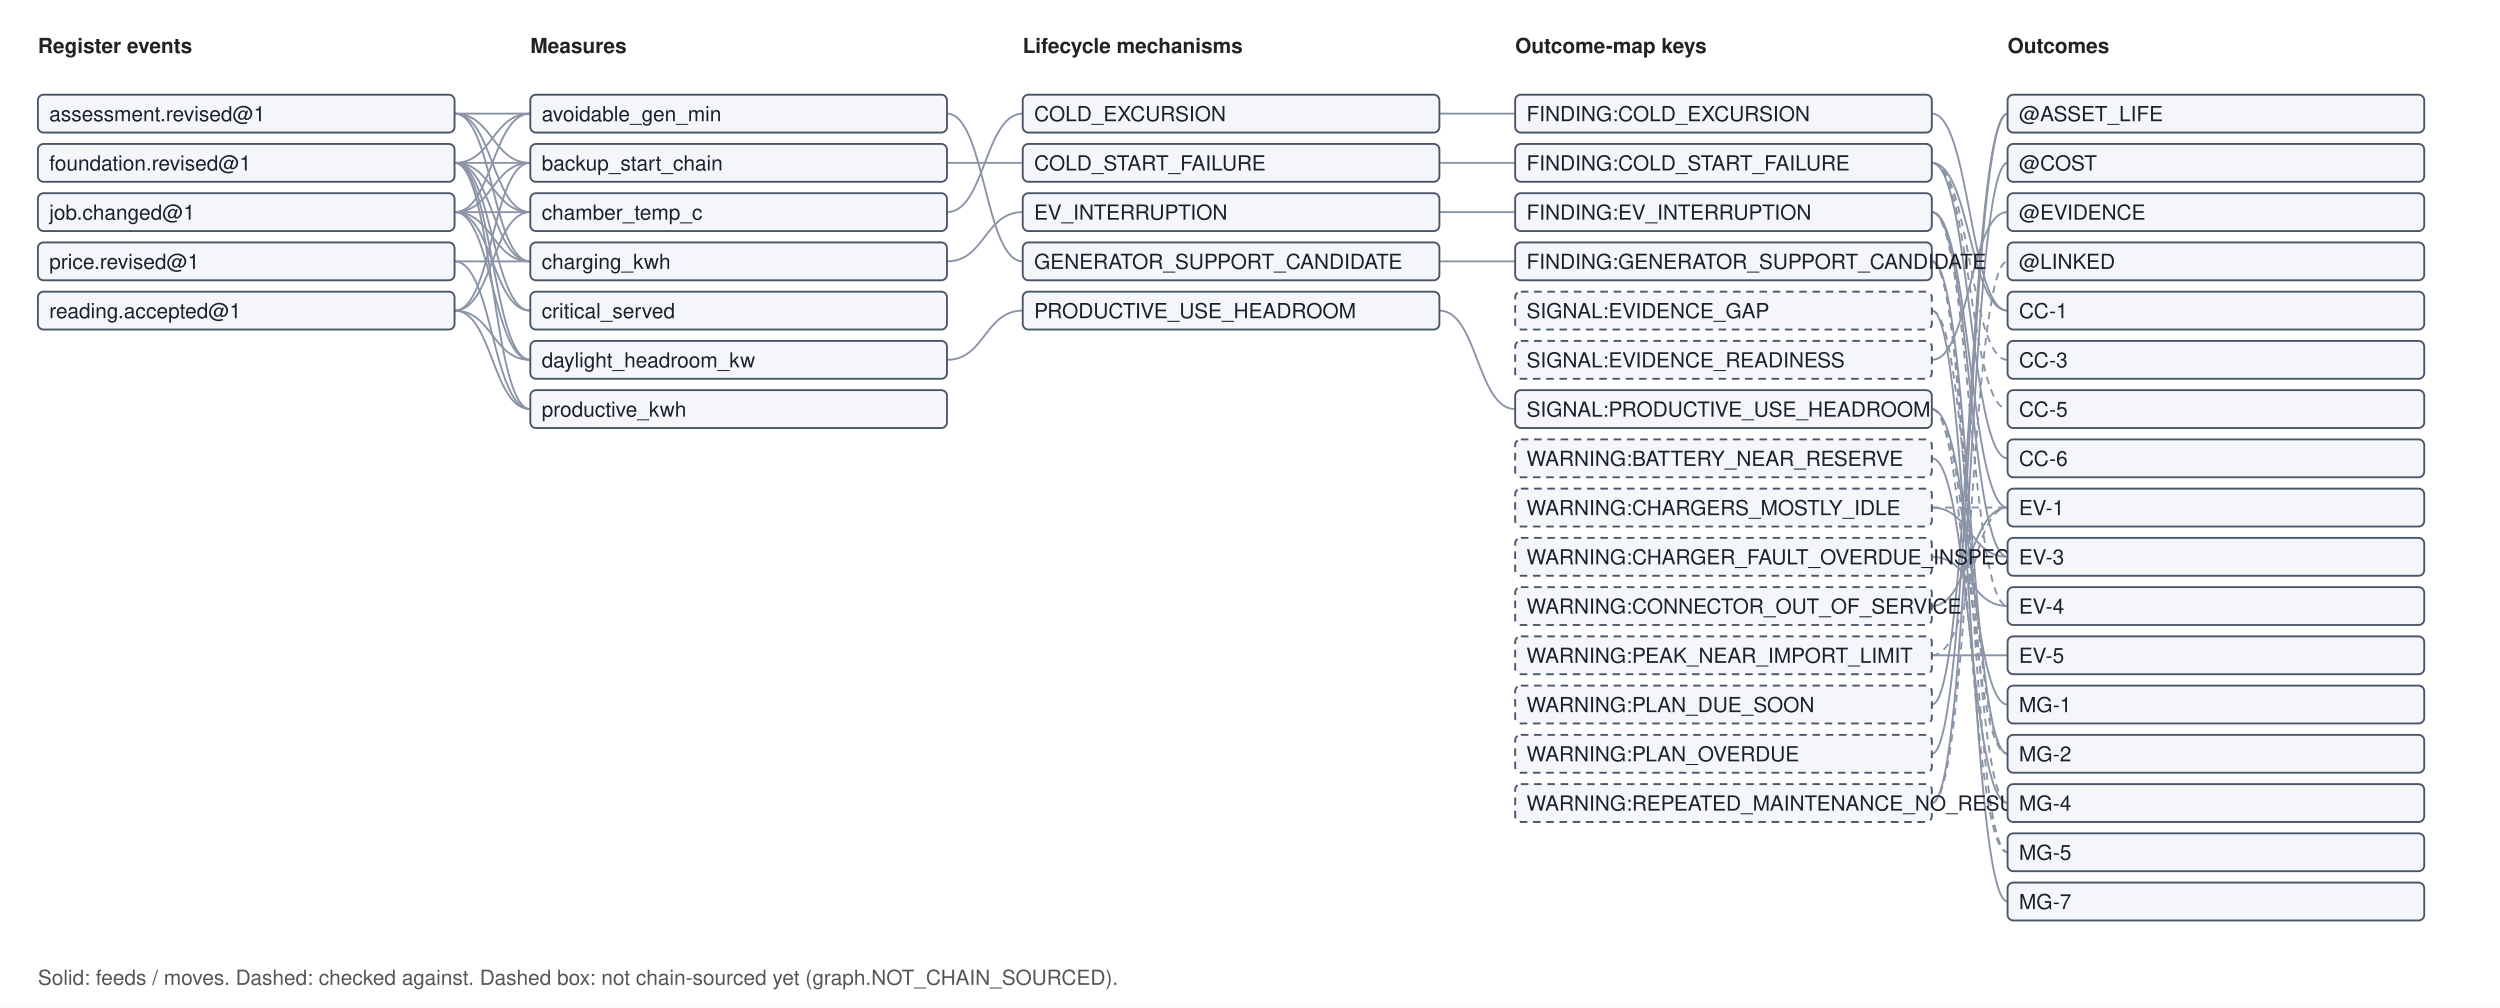
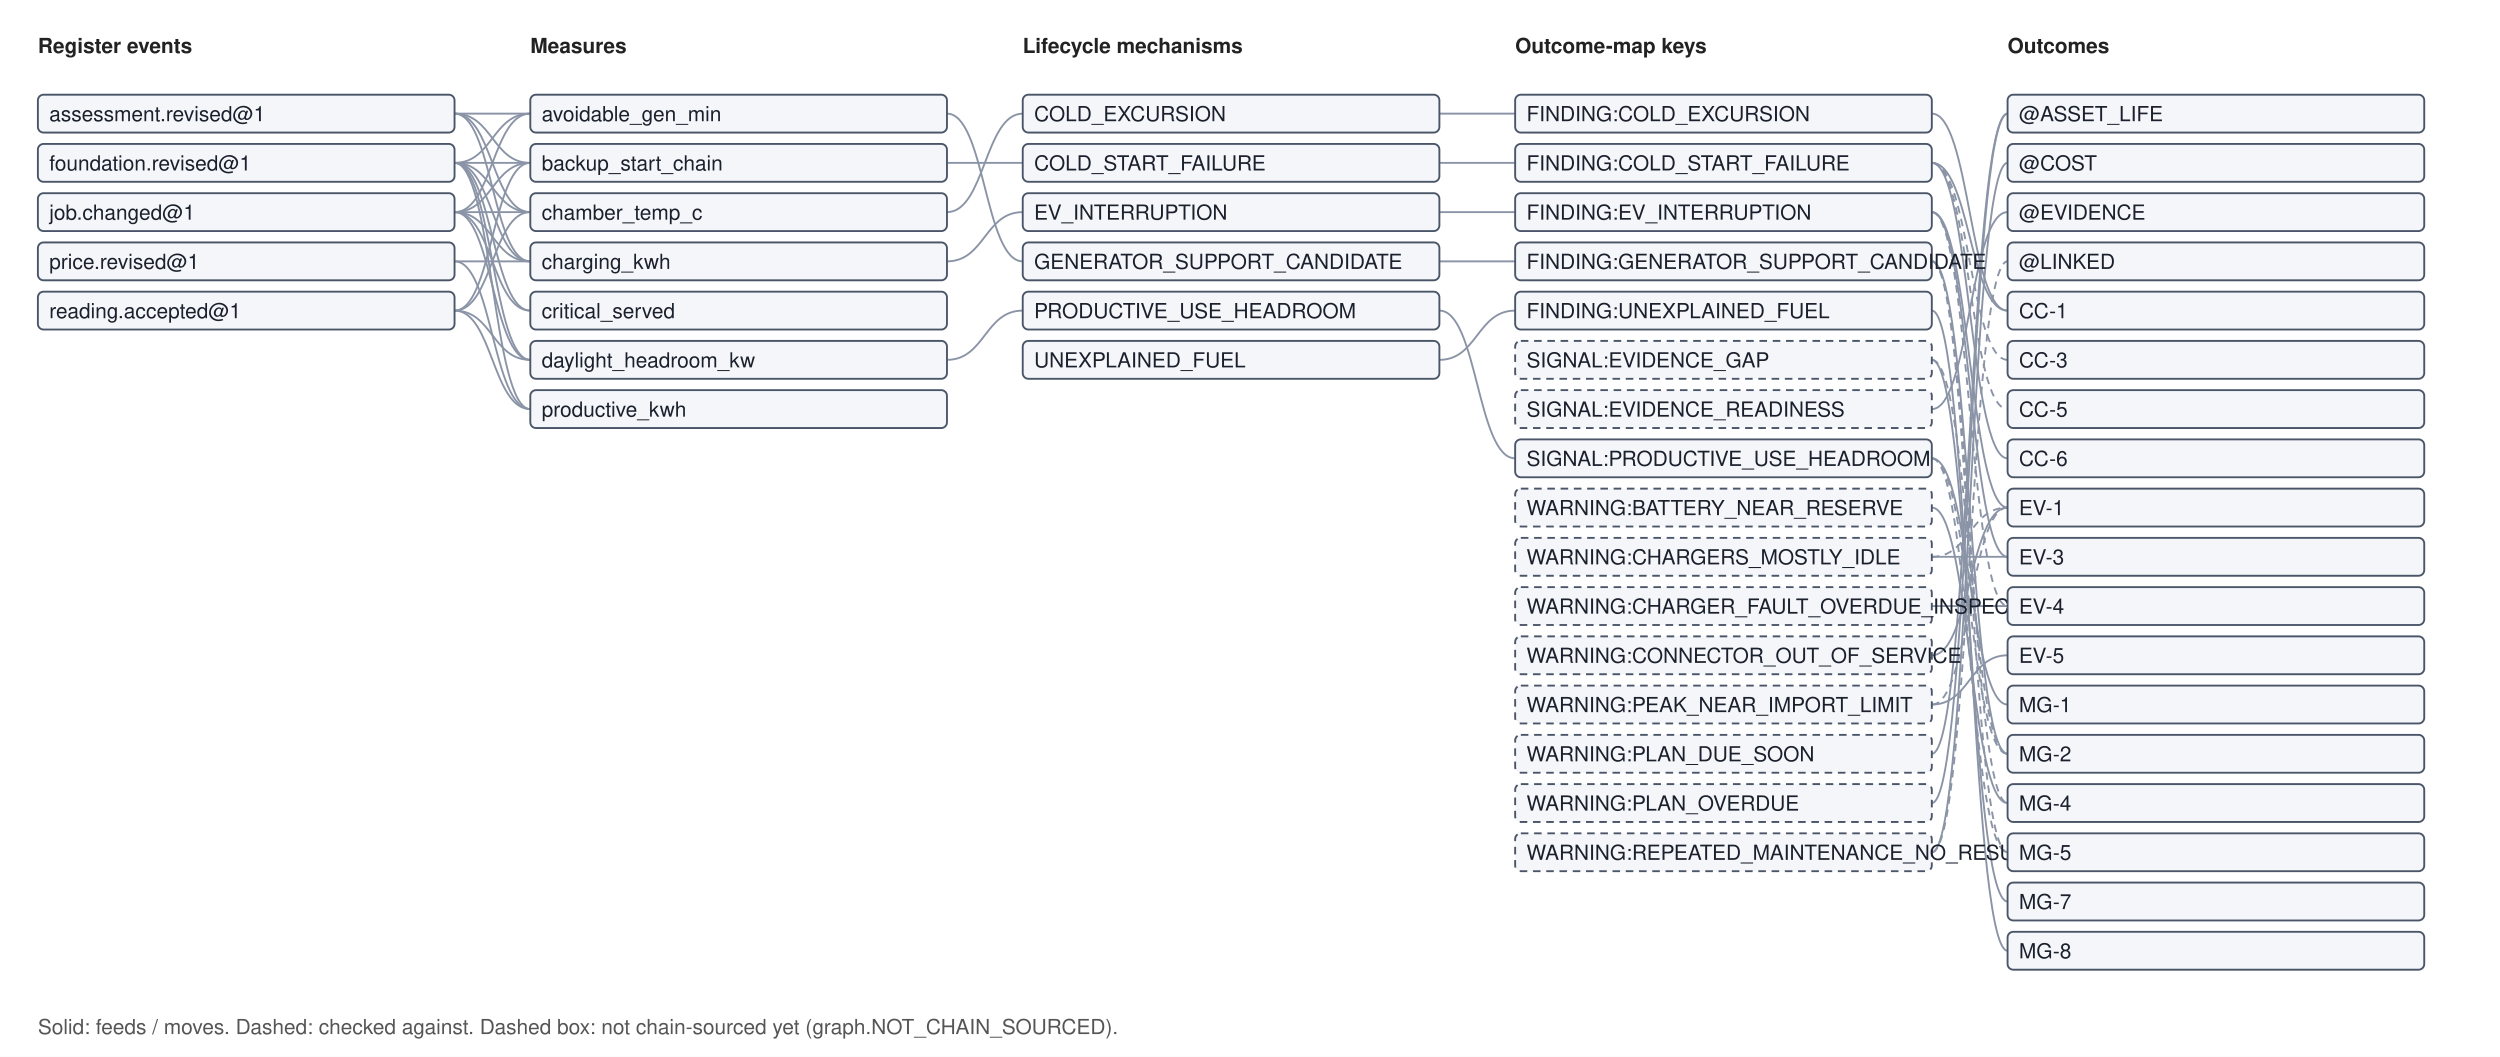
- <svg xmlns="http://www.w3.org/2000/svg" viewBox="0 0 1320 532" width="1320" height="532" font-family="Helvetica, Arial, sans-serif" font-size="11">
-   <rect x="0" y="0" width="1320" height="532" fill="#ffffff" />
-   <text x="20" y="520" fill="#555">Solid: feeds / moves. Dashed: checked against. Dashed box: not chain-sourced yet (graph.NOT_CHAIN_SOURCED).</text>
+ <svg xmlns="http://www.w3.org/2000/svg" viewBox="0 0 1320 558" width="1320" height="558" font-family="Helvetica, Arial, sans-serif" font-size="11">
+   <rect x="0" y="0" width="1320" height="558" fill="#ffffff" />
+   <text x="20" y="546" fill="#555">Solid: feeds / moves. Dashed: checked against. Dashed box: not chain-sourced yet (graph.NOT_CHAIN_SOURCED).</text>
  <text x="20" y="28" font-weight="bold" fill="#222">Register events</text>
  <text x="280" y="28" font-weight="bold" fill="#222">Measures</text>
  <text x="540" y="28" font-weight="bold" fill="#222">Lifecycle mechanisms</text>
  <text x="800" y="28" font-weight="bold" fill="#222">Outcome-map keys</text>
  <text x="1060" y="28" font-weight="bold" fill="#222">Outcomes</text>
  <path d="M240,60 C260,60 260,60 280,60" fill="none" stroke="#8a94a6" />
  <path d="M240,60 C260,60 260,86 280,86" fill="none" stroke="#8a94a6" />
  <path d="M240,60 C260,60 260,112 280,112" fill="none" stroke="#8a94a6" />
  <path d="M240,60 C260,60 260,138 280,138" fill="none" stroke="#8a94a6" />
  <path d="M240,86 C260,86 260,60 280,60" fill="none" stroke="#8a94a6" />
  <path d="M240,86 C260,86 260,86 280,86" fill="none" stroke="#8a94a6" />
  <path d="M240,86 C260,86 260,112 280,112" fill="none" stroke="#8a94a6" />
  <path d="M240,86 C260,86 260,138 280,138" fill="none" stroke="#8a94a6" />
  <path d="M240,86 C260,86 260,164 280,164" fill="none" stroke="#8a94a6" />
  <path d="M240,86 C260,86 260,190 280,190" fill="none" stroke="#8a94a6" />
  <path d="M240,86 C260,86 260,216 280,216" fill="none" stroke="#8a94a6" />
  <path d="M240,112 C260,112 260,60 280,60" fill="none" stroke="#8a94a6" />
  <path d="M240,112 C260,112 260,86 280,86" fill="none" stroke="#8a94a6" />
  <path d="M240,112 C260,112 260,112 280,112" fill="none" stroke="#8a94a6" />
  <path d="M240,112 C260,112 260,138 280,138" fill="none" stroke="#8a94a6" />
  <path d="M240,112 C260,112 260,164 280,164" fill="none" stroke="#8a94a6" />
  <path d="M240,112 C260,112 260,190 280,190" fill="none" stroke="#8a94a6" />
  <path d="M1020,60 C1040,60 1040,164 1060,164" fill="none" stroke="#8a94a6" />
  <path d="M1020,86 C1040,86 1040,164 1060,164" fill="none" stroke="#8a94a6" />
  <path d="M1020,86 C1040,86 1040,190 1060,190" fill="none" stroke="#8a94a6" stroke-dasharray="4 3" />
  <path d="M1020,86 C1040,86 1040,216 1060,216" fill="none" stroke="#8a94a6" stroke-dasharray="4 3" />
  <path d="M1020,86 C1040,86 1040,242 1060,242" fill="none" stroke="#8a94a6" />
  <path d="M1020,112 C1040,112 1040,268 1060,268" fill="none" stroke="#8a94a6" />
  <path d="M1020,112 C1040,112 1040,294 1060,294" fill="none" stroke="#8a94a6" />
  <path d="M1020,112 C1040,112 1040,320 1060,320" fill="none" stroke="#8a94a6" stroke-dasharray="4 3" />
  <path d="M1020,138 C1040,138 1040,398 1060,398" fill="none" stroke="#8a94a6" />
  <path d="M1020,138 C1040,138 1040,424 1060,424" fill="none" stroke="#8a94a6" stroke-dasharray="4 3" />
  <path d="M1020,138 C1040,138 1040,450 1060,450" fill="none" stroke="#8a94a6" stroke-dasharray="4 3" />
-   <path d="M1020,164 C1040,164 1040,398 1060,398" fill="none" stroke="#8a94a6" stroke-dasharray="4 3" />
-   <path d="M1020,164 C1040,164 1040,476 1060,476" fill="none" stroke="#8a94a6" />
-   <path d="M1020,190 C1040,190 1040,112 1060,112" fill="none" stroke="#8a94a6" />
-   <path d="M1020,216 C1040,216 1040,372 1060,372" fill="none" stroke="#8a94a6" />
-   <path d="M1020,216 C1040,216 1040,398 1060,398" fill="none" stroke="#8a94a6" stroke-dasharray="4 3" />
-   <path d="M1020,216 C1040,216 1040,450 1060,450" fill="none" stroke="#8a94a6" stroke-dasharray="4 3" />
-   <path d="M1020,242 C1040,242 1040,424 1060,424" fill="none" stroke="#8a94a6" />
-   <path d="M1020,268 C1040,268 1040,268 1060,268" fill="none" stroke="#8a94a6" stroke-dasharray="4 3" />
-   <path d="M1020,268 C1040,268 1040,294 1060,294" fill="none" stroke="#8a94a6" />
-   <path d="M1020,294 C1040,294 1040,320 1060,320" fill="none" stroke="#8a94a6" />
-   <path d="M1020,320 C1040,320 1040,268 1060,268" fill="none" stroke="#8a94a6" />
-   <path d="M1020,346 C1040,346 1040,268 1060,268" fill="none" stroke="#8a94a6" stroke-dasharray="4 3" />
-   <path d="M1020,346 C1040,346 1040,346 1060,346" fill="none" stroke="#8a94a6" />
-   <path d="M1020,372 C1040,372 1040,60 1060,60" fill="none" stroke="#8a94a6" />
+   <path d="M1020,164 C1040,164 1040,502 1060,502" fill="none" stroke="#8a94a6" />
+   <path d="M1020,190 C1040,190 1040,398 1060,398" fill="none" stroke="#8a94a6" stroke-dasharray="4 3" />
+   <path d="M1020,190 C1040,190 1040,476 1060,476" fill="none" stroke="#8a94a6" />
+   <path d="M1020,216 C1040,216 1040,112 1060,112" fill="none" stroke="#8a94a6" />
+   <path d="M1020,242 C1040,242 1040,372 1060,372" fill="none" stroke="#8a94a6" />
+   <path d="M1020,242 C1040,242 1040,398 1060,398" fill="none" stroke="#8a94a6" stroke-dasharray="4 3" />
+   <path d="M1020,242 C1040,242 1040,450 1060,450" fill="none" stroke="#8a94a6" stroke-dasharray="4 3" />
+   <path d="M1020,268 C1040,268 1040,424 1060,424" fill="none" stroke="#8a94a6" />
+   <path d="M1020,294 C1040,294 1040,268 1060,268" fill="none" stroke="#8a94a6" stroke-dasharray="4 3" />
+   <path d="M1020,294 C1040,294 1040,294 1060,294" fill="none" stroke="#8a94a6" />
+   <path d="M1020,320 C1040,320 1040,320 1060,320" fill="none" stroke="#8a94a6" />
+   <path d="M1020,346 C1040,346 1040,268 1060,268" fill="none" stroke="#8a94a6" />
+   <path d="M1020,372 C1040,372 1040,268 1060,268" fill="none" stroke="#8a94a6" stroke-dasharray="4 3" />
+   <path d="M1020,372 C1040,372 1040,346 1060,346" fill="none" stroke="#8a94a6" />
  <path d="M1020,398 C1040,398 1040,60 1060,60" fill="none" stroke="#8a94a6" />
-   <path d="M1020,424 C1040,424 1040,86 1060,86" fill="none" stroke="#8a94a6" />
-   <path d="M1020,424 C1040,424 1040,138 1060,138" fill="none" stroke="#8a94a6" stroke-dasharray="4 3" />
+   <path d="M1020,424 C1040,424 1040,60 1060,60" fill="none" stroke="#8a94a6" />
+   <path d="M1020,450 C1040,450 1040,86 1060,86" fill="none" stroke="#8a94a6" />
+   <path d="M1020,450 C1040,450 1040,138 1060,138" fill="none" stroke="#8a94a6" stroke-dasharray="4 3" />
  <path d="M500,60 C520,60 520,138 540,138" fill="none" stroke="#8a94a6" />
  <path d="M500,86 C520,86 520,86 540,86" fill="none" stroke="#8a94a6" />
  <path d="M500,112 C520,112 520,60 540,60" fill="none" stroke="#8a94a6" />
  <path d="M500,138 C520,138 520,112 540,112" fill="none" stroke="#8a94a6" />
  <path d="M500,190 C520,190 520,164 540,164" fill="none" stroke="#8a94a6" />
  <path d="M760,60 C780,60 780,60 800,60" fill="none" stroke="#8a94a6" />
  <path d="M760,86 C780,86 780,86 800,86" fill="none" stroke="#8a94a6" />
  <path d="M760,112 C780,112 780,112 800,112" fill="none" stroke="#8a94a6" />
  <path d="M760,138 C780,138 780,138 800,138" fill="none" stroke="#8a94a6" />
-   <path d="M760,164 C780,164 780,216 800,216" fill="none" stroke="#8a94a6" />
+   <path d="M760,164 C780,164 780,242 800,242" fill="none" stroke="#8a94a6" />
+   <path d="M760,190 C780,190 780,164 800,164" fill="none" stroke="#8a94a6" />
  <path d="M240,138 C260,138 260,138 280,138" fill="none" stroke="#8a94a6" />
  <path d="M240,138 C260,138 260,216 280,216" fill="none" stroke="#8a94a6" />
  <path d="M240,164 C260,164 260,86 280,86" fill="none" stroke="#8a94a6" />
  <path d="M240,164 C260,164 260,112 280,112" fill="none" stroke="#8a94a6" />
  <path d="M240,164 C260,164 260,190 280,190" fill="none" stroke="#8a94a6" />
  <path d="M240,164 C260,164 260,216 280,216" fill="none" stroke="#8a94a6" />
  <rect x="20" y="50" width="220" height="20" rx="3" fill="#f4f6fa" stroke="#4a5568" />
  <text x="26" y="64" fill="#1a202c">assessment.revised@1</text>
  <rect x="20" y="76" width="220" height="20" rx="3" fill="#f4f6fa" stroke="#4a5568" />
  <text x="26" y="90" fill="#1a202c">foundation.revised@1</text>
  <rect x="20" y="102" width="220" height="20" rx="3" fill="#f4f6fa" stroke="#4a5568" />
  <text x="26" y="116" fill="#1a202c">job.changed@1</text>
  <rect x="20" y="128" width="220" height="20" rx="3" fill="#f4f6fa" stroke="#4a5568" />
  <text x="26" y="142" fill="#1a202c">price.revised@1</text>
  <rect x="20" y="154" width="220" height="20" rx="3" fill="#f4f6fa" stroke="#4a5568" />
  <text x="26" y="168" fill="#1a202c">reading.accepted@1</text>
  <rect x="280" y="50" width="220" height="20" rx="3" fill="#f4f6fa" stroke="#4a5568" />
  <text x="286" y="64" fill="#1a202c">avoidable_gen_min</text>
  <rect x="280" y="76" width="220" height="20" rx="3" fill="#f4f6fa" stroke="#4a5568" />
  <text x="286" y="90" fill="#1a202c">backup_start_chain</text>
  <rect x="280" y="102" width="220" height="20" rx="3" fill="#f4f6fa" stroke="#4a5568" />
  <text x="286" y="116" fill="#1a202c">chamber_temp_c</text>
  <rect x="280" y="128" width="220" height="20" rx="3" fill="#f4f6fa" stroke="#4a5568" />
  <text x="286" y="142" fill="#1a202c">charging_kwh</text>
  <rect x="280" y="154" width="220" height="20" rx="3" fill="#f4f6fa" stroke="#4a5568" />
  <text x="286" y="168" fill="#1a202c">critical_served</text>
  <rect x="280" y="180" width="220" height="20" rx="3" fill="#f4f6fa" stroke="#4a5568" />
  <text x="286" y="194" fill="#1a202c">daylight_headroom_kw</text>
  <rect x="280" y="206" width="220" height="20" rx="3" fill="#f4f6fa" stroke="#4a5568" />
  <text x="286" y="220" fill="#1a202c">productive_kwh</text>
  <rect x="540" y="50" width="220" height="20" rx="3" fill="#f4f6fa" stroke="#4a5568" />
  <text x="546" y="64" fill="#1a202c">COLD_EXCURSION</text>
  <rect x="540" y="76" width="220" height="20" rx="3" fill="#f4f6fa" stroke="#4a5568" />
  <text x="546" y="90" fill="#1a202c">COLD_START_FAILURE</text>
  <rect x="540" y="102" width="220" height="20" rx="3" fill="#f4f6fa" stroke="#4a5568" />
  <text x="546" y="116" fill="#1a202c">EV_INTERRUPTION</text>
  <rect x="540" y="128" width="220" height="20" rx="3" fill="#f4f6fa" stroke="#4a5568" />
  <text x="546" y="142" fill="#1a202c">GENERATOR_SUPPORT_CANDIDATE</text>
  <rect x="540" y="154" width="220" height="20" rx="3" fill="#f4f6fa" stroke="#4a5568" />
  <text x="546" y="168" fill="#1a202c">PRODUCTIVE_USE_HEADROOM</text>
+   <rect x="540" y="180" width="220" height="20" rx="3" fill="#f4f6fa" stroke="#4a5568" />
+   <text x="546" y="194" fill="#1a202c">UNEXPLAINED_FUEL</text>
  <rect x="800" y="50" width="220" height="20" rx="3" fill="#f4f6fa" stroke="#4a5568" />
  <text x="806" y="64" fill="#1a202c">FINDING:COLD_EXCURSION</text>
  <rect x="800" y="76" width="220" height="20" rx="3" fill="#f4f6fa" stroke="#4a5568" />
  <text x="806" y="90" fill="#1a202c">FINDING:COLD_START_FAILURE</text>
  <rect x="800" y="102" width="220" height="20" rx="3" fill="#f4f6fa" stroke="#4a5568" />
  <text x="806" y="116" fill="#1a202c">FINDING:EV_INTERRUPTION</text>
  <rect x="800" y="128" width="220" height="20" rx="3" fill="#f4f6fa" stroke="#4a5568" />
  <text x="806" y="142" fill="#1a202c">FINDING:GENERATOR_SUPPORT_CANDIDATE</text>
-   <rect x="800" y="154" width="220" height="20" rx="3" fill="#f4f6fa" stroke="#4a5568" stroke-dasharray="4 3" />
-   <text x="806" y="168" fill="#1a202c">SIGNAL:EVIDENCE_GAP</text>
+   <rect x="800" y="154" width="220" height="20" rx="3" fill="#f4f6fa" stroke="#4a5568" />
+   <text x="806" y="168" fill="#1a202c">FINDING:UNEXPLAINED_FUEL</text>
  <rect x="800" y="180" width="220" height="20" rx="3" fill="#f4f6fa" stroke="#4a5568" stroke-dasharray="4 3" />
-   <text x="806" y="194" fill="#1a202c">SIGNAL:EVIDENCE_READINESS</text>
-   <rect x="800" y="206" width="220" height="20" rx="3" fill="#f4f6fa" stroke="#4a5568" />
-   <text x="806" y="220" fill="#1a202c">SIGNAL:PRODUCTIVE_USE_HEADROOM</text>
-   <rect x="800" y="232" width="220" height="20" rx="3" fill="#f4f6fa" stroke="#4a5568" stroke-dasharray="4 3" />
-   <text x="806" y="246" fill="#1a202c">WARNING:BATTERY_NEAR_RESERVE</text>
+   <text x="806" y="194" fill="#1a202c">SIGNAL:EVIDENCE_GAP</text>
+   <rect x="800" y="206" width="220" height="20" rx="3" fill="#f4f6fa" stroke="#4a5568" stroke-dasharray="4 3" />
+   <text x="806" y="220" fill="#1a202c">SIGNAL:EVIDENCE_READINESS</text>
+   <rect x="800" y="232" width="220" height="20" rx="3" fill="#f4f6fa" stroke="#4a5568" />
+   <text x="806" y="246" fill="#1a202c">SIGNAL:PRODUCTIVE_USE_HEADROOM</text>
  <rect x="800" y="258" width="220" height="20" rx="3" fill="#f4f6fa" stroke="#4a5568" stroke-dasharray="4 3" />
-   <text x="806" y="272" fill="#1a202c">WARNING:CHARGERS_MOSTLY_IDLE</text>
+   <text x="806" y="272" fill="#1a202c">WARNING:BATTERY_NEAR_RESERVE</text>
  <rect x="800" y="284" width="220" height="20" rx="3" fill="#f4f6fa" stroke="#4a5568" stroke-dasharray="4 3" />
-   <text x="806" y="298" fill="#1a202c">WARNING:CHARGER_FAULT_OVERDUE_INSPECTION</text>
+   <text x="806" y="298" fill="#1a202c">WARNING:CHARGERS_MOSTLY_IDLE</text>
  <rect x="800" y="310" width="220" height="20" rx="3" fill="#f4f6fa" stroke="#4a5568" stroke-dasharray="4 3" />
-   <text x="806" y="324" fill="#1a202c">WARNING:CONNECTOR_OUT_OF_SERVICE</text>
+   <text x="806" y="324" fill="#1a202c">WARNING:CHARGER_FAULT_OVERDUE_INSPECTION</text>
  <rect x="800" y="336" width="220" height="20" rx="3" fill="#f4f6fa" stroke="#4a5568" stroke-dasharray="4 3" />
-   <text x="806" y="350" fill="#1a202c">WARNING:PEAK_NEAR_IMPORT_LIMIT</text>
+   <text x="806" y="350" fill="#1a202c">WARNING:CONNECTOR_OUT_OF_SERVICE</text>
  <rect x="800" y="362" width="220" height="20" rx="3" fill="#f4f6fa" stroke="#4a5568" stroke-dasharray="4 3" />
-   <text x="806" y="376" fill="#1a202c">WARNING:PLAN_DUE_SOON</text>
+   <text x="806" y="376" fill="#1a202c">WARNING:PEAK_NEAR_IMPORT_LIMIT</text>
  <rect x="800" y="388" width="220" height="20" rx="3" fill="#f4f6fa" stroke="#4a5568" stroke-dasharray="4 3" />
-   <text x="806" y="402" fill="#1a202c">WARNING:PLAN_OVERDUE</text>
+   <text x="806" y="402" fill="#1a202c">WARNING:PLAN_DUE_SOON</text>
  <rect x="800" y="414" width="220" height="20" rx="3" fill="#f4f6fa" stroke="#4a5568" stroke-dasharray="4 3" />
-   <text x="806" y="428" fill="#1a202c">WARNING:REPEATED_MAINTENANCE_NO_RESULT</text>
+   <text x="806" y="428" fill="#1a202c">WARNING:PLAN_OVERDUE</text>
+   <rect x="800" y="440" width="220" height="20" rx="3" fill="#f4f6fa" stroke="#4a5568" stroke-dasharray="4 3" />
+   <text x="806" y="454" fill="#1a202c">WARNING:REPEATED_MAINTENANCE_NO_RESULT</text>
  <rect x="1060" y="50" width="220" height="20" rx="3" fill="#f4f6fa" stroke="#4a5568" />
  <text x="1066" y="64" fill="#1a202c">@ASSET_LIFE</text>
  <rect x="1060" y="76" width="220" height="20" rx="3" fill="#f4f6fa" stroke="#4a5568" />
  <text x="1066" y="90" fill="#1a202c">@COST</text>
  <rect x="1060" y="102" width="220" height="20" rx="3" fill="#f4f6fa" stroke="#4a5568" />
  <text x="1066" y="116" fill="#1a202c">@EVIDENCE</text>
  <rect x="1060" y="128" width="220" height="20" rx="3" fill="#f4f6fa" stroke="#4a5568" />
  <text x="1066" y="142" fill="#1a202c">@LINKED</text>
  <rect x="1060" y="154" width="220" height="20" rx="3" fill="#f4f6fa" stroke="#4a5568" />
  <text x="1066" y="168" fill="#1a202c">CC-1</text>
  <rect x="1060" y="180" width="220" height="20" rx="3" fill="#f4f6fa" stroke="#4a5568" />
  <text x="1066" y="194" fill="#1a202c">CC-3</text>
  <rect x="1060" y="206" width="220" height="20" rx="3" fill="#f4f6fa" stroke="#4a5568" />
  <text x="1066" y="220" fill="#1a202c">CC-5</text>
  <rect x="1060" y="232" width="220" height="20" rx="3" fill="#f4f6fa" stroke="#4a5568" />
  <text x="1066" y="246" fill="#1a202c">CC-6</text>
  <rect x="1060" y="258" width="220" height="20" rx="3" fill="#f4f6fa" stroke="#4a5568" />
  <text x="1066" y="272" fill="#1a202c">EV-1</text>
  <rect x="1060" y="284" width="220" height="20" rx="3" fill="#f4f6fa" stroke="#4a5568" />
  <text x="1066" y="298" fill="#1a202c">EV-3</text>
  <rect x="1060" y="310" width="220" height="20" rx="3" fill="#f4f6fa" stroke="#4a5568" />
  <text x="1066" y="324" fill="#1a202c">EV-4</text>
  <rect x="1060" y="336" width="220" height="20" rx="3" fill="#f4f6fa" stroke="#4a5568" />
  <text x="1066" y="350" fill="#1a202c">EV-5</text>
  <rect x="1060" y="362" width="220" height="20" rx="3" fill="#f4f6fa" stroke="#4a5568" />
  <text x="1066" y="376" fill="#1a202c">MG-1</text>
  <rect x="1060" y="388" width="220" height="20" rx="3" fill="#f4f6fa" stroke="#4a5568" />
  <text x="1066" y="402" fill="#1a202c">MG-2</text>
  <rect x="1060" y="414" width="220" height="20" rx="3" fill="#f4f6fa" stroke="#4a5568" />
  <text x="1066" y="428" fill="#1a202c">MG-4</text>
  <rect x="1060" y="440" width="220" height="20" rx="3" fill="#f4f6fa" stroke="#4a5568" />
  <text x="1066" y="454" fill="#1a202c">MG-5</text>
  <rect x="1060" y="466" width="220" height="20" rx="3" fill="#f4f6fa" stroke="#4a5568" />
  <text x="1066" y="480" fill="#1a202c">MG-7</text>
+   <rect x="1060" y="492" width="220" height="20" rx="3" fill="#f4f6fa" stroke="#4a5568" />
+   <text x="1066" y="506" fill="#1a202c">MG-8</text>
</svg>
